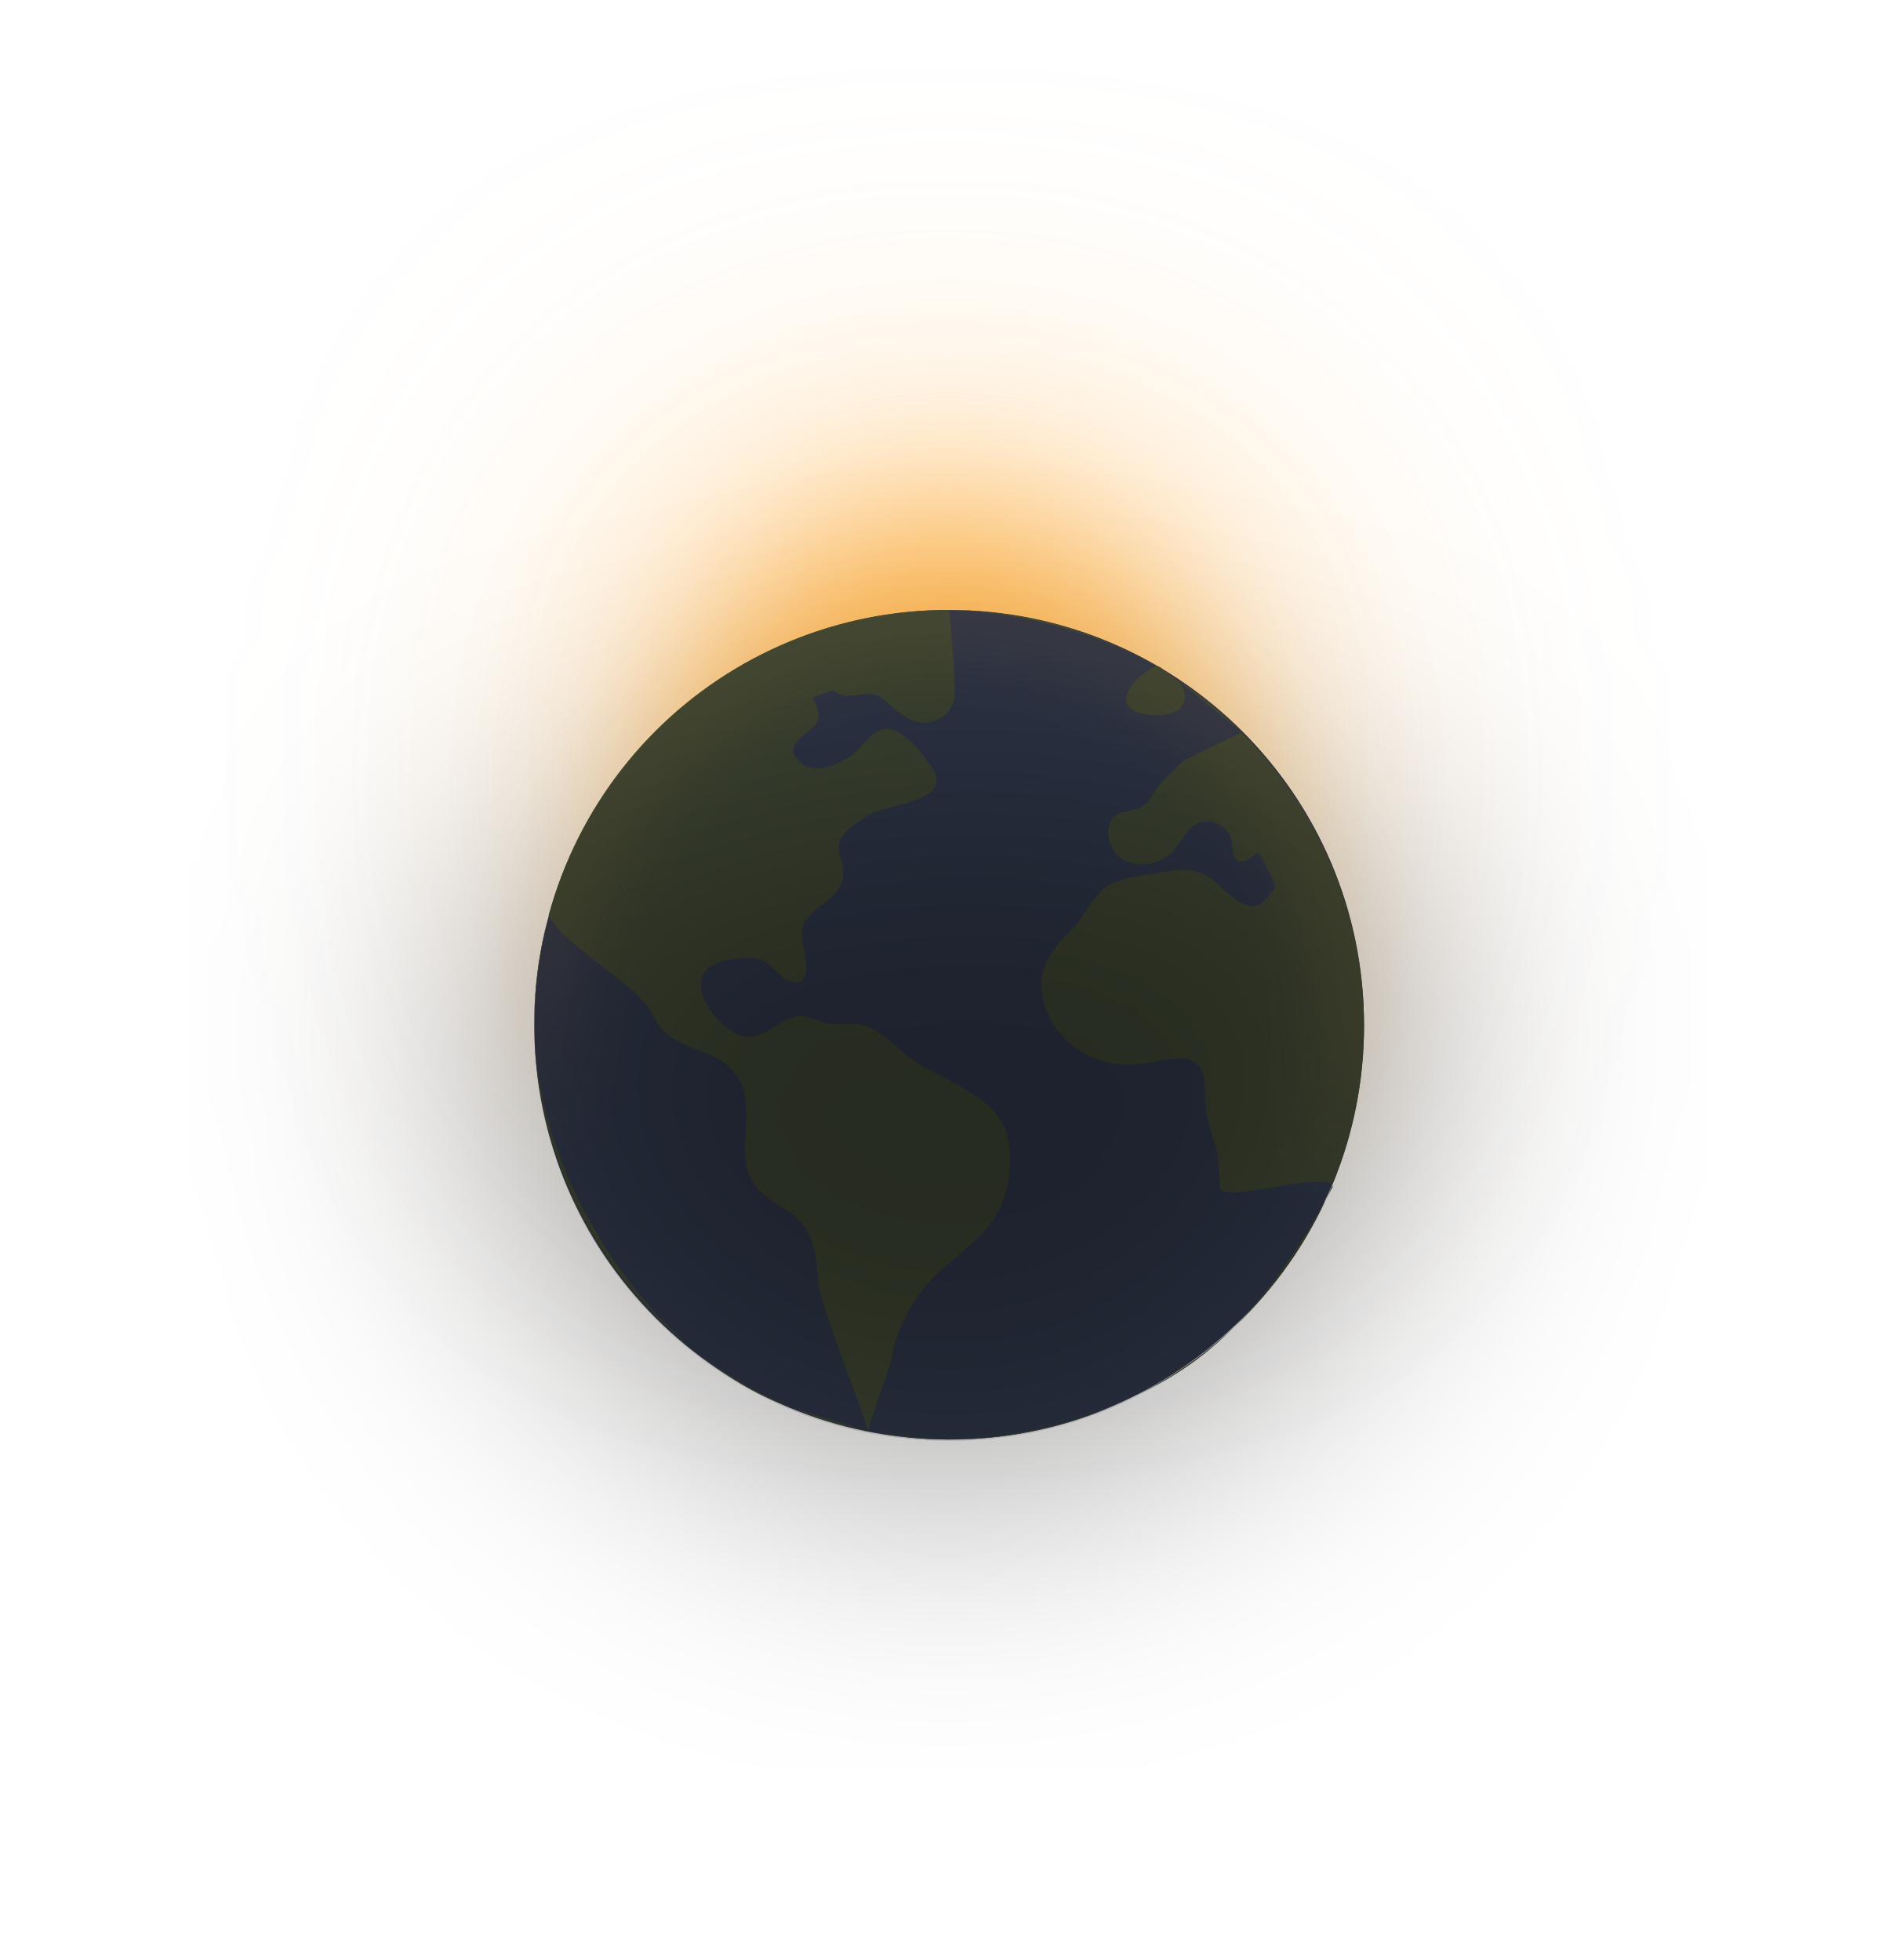
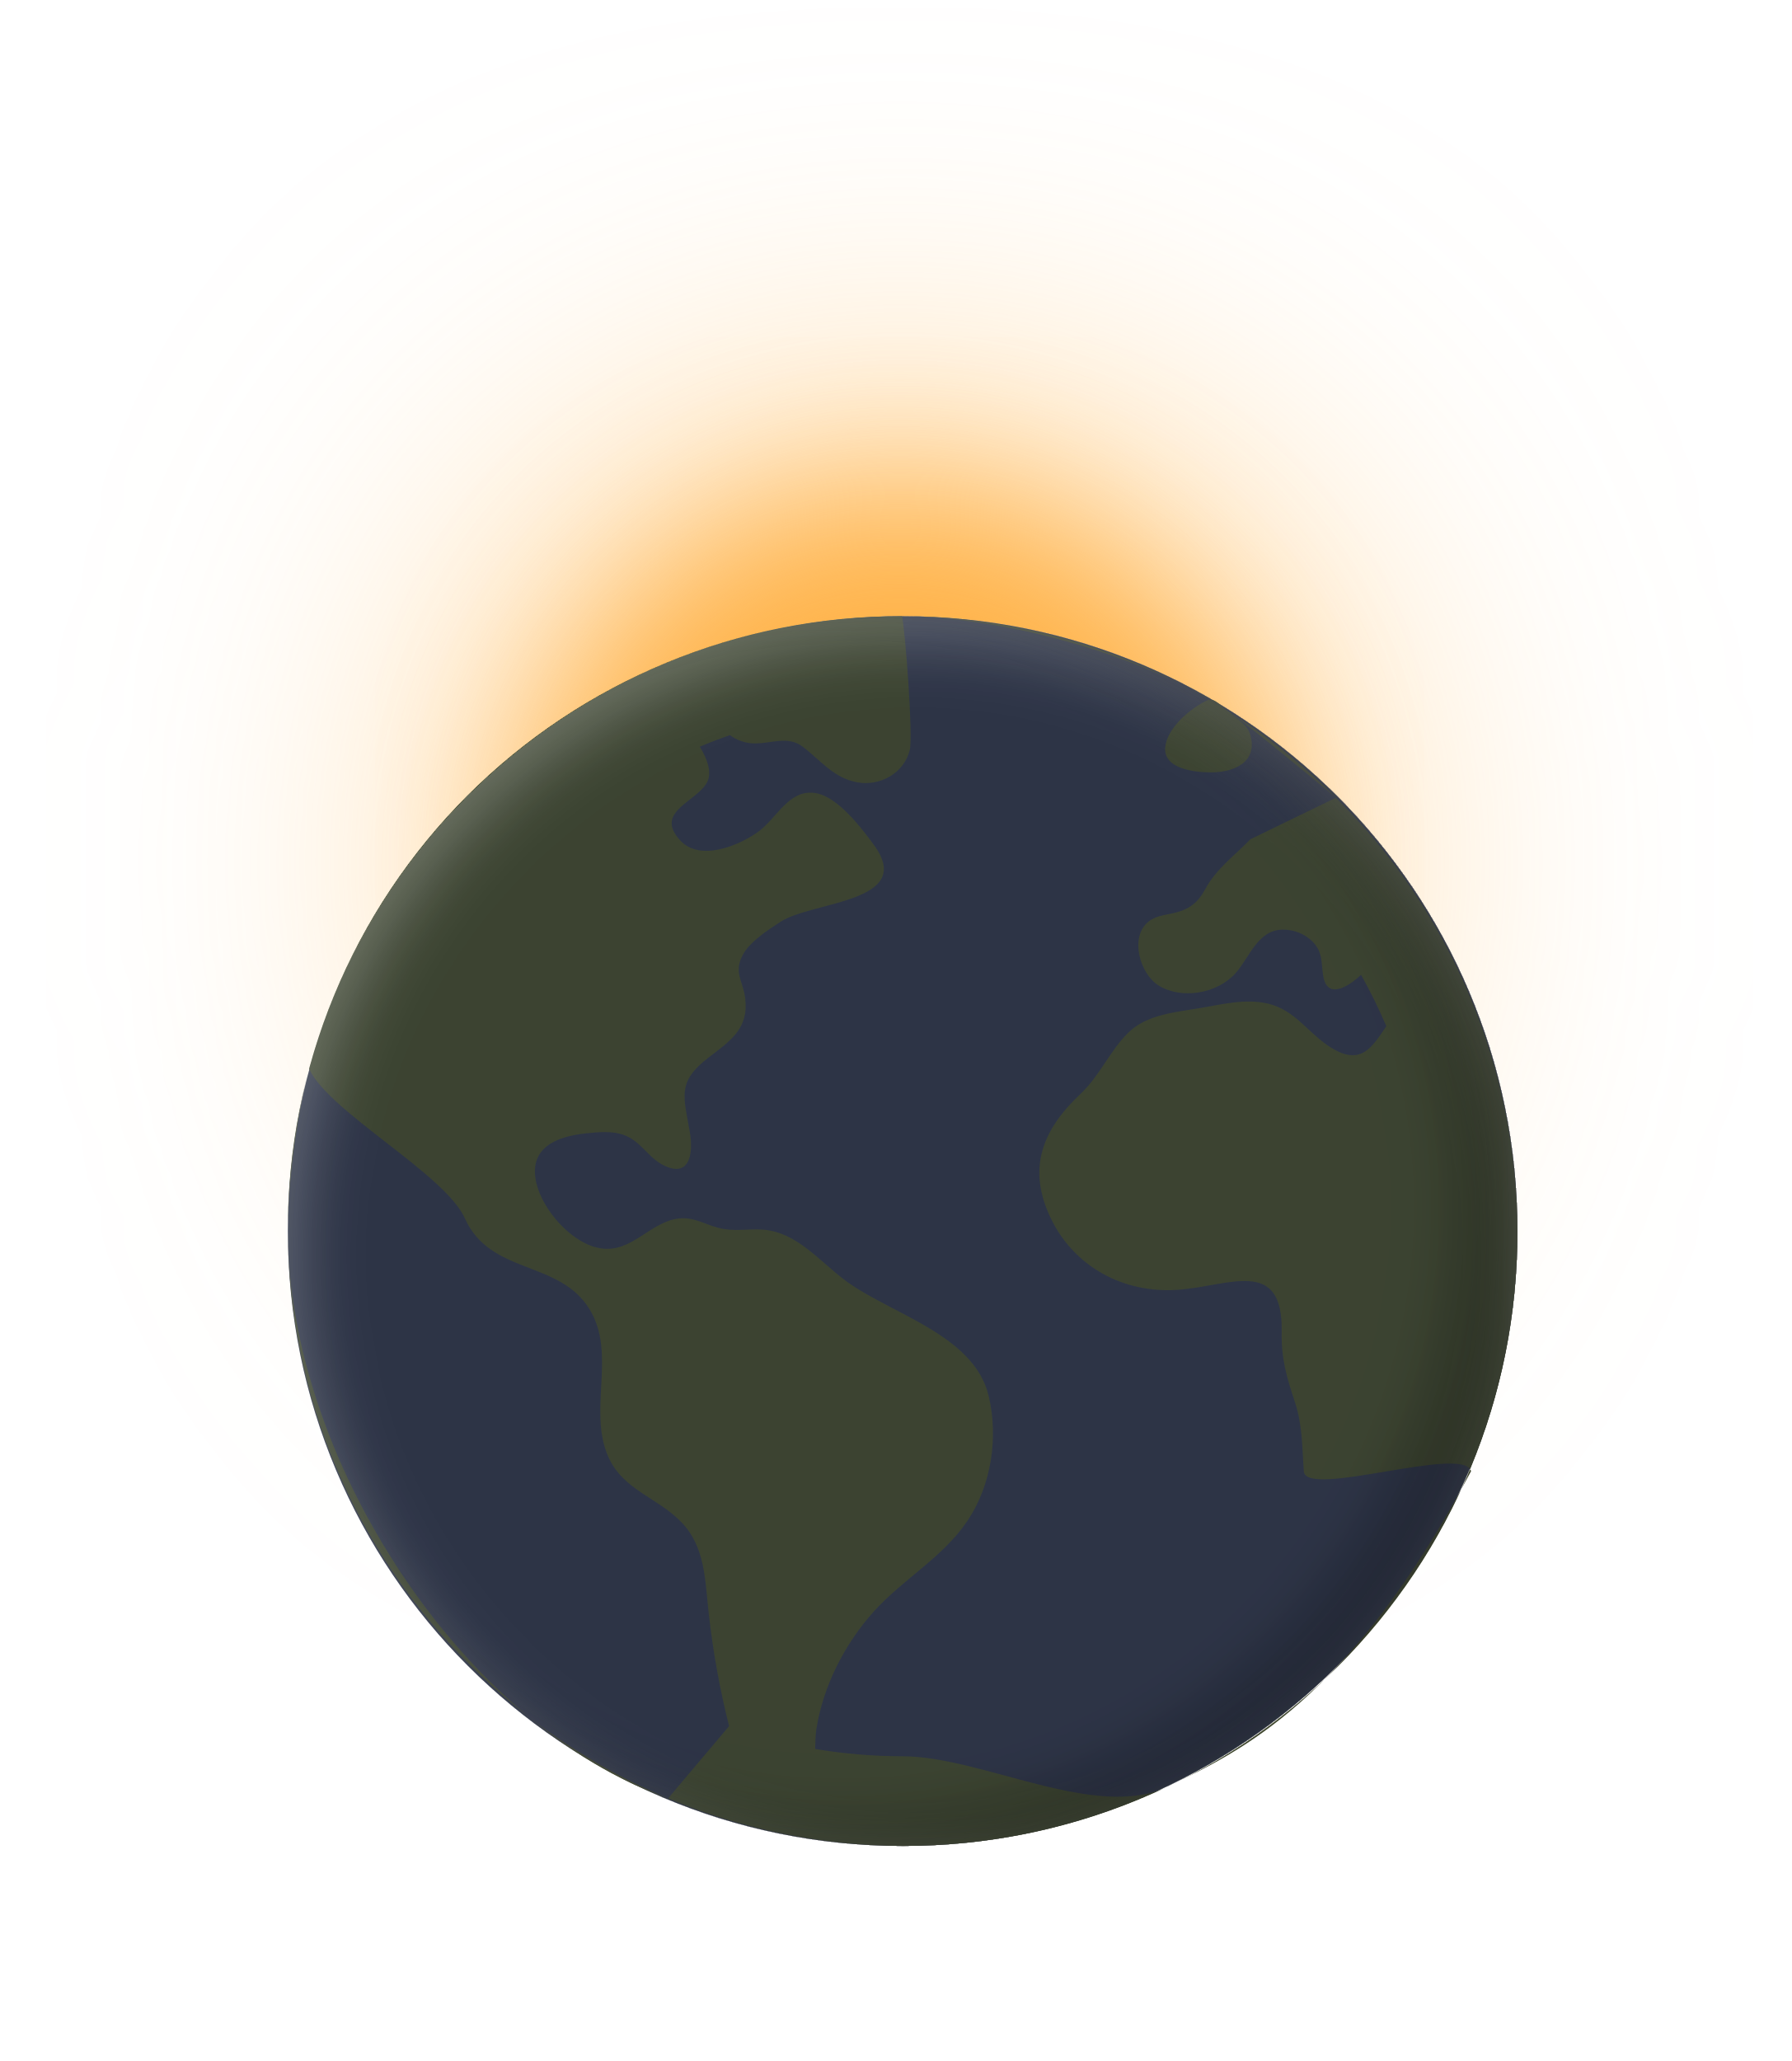
- <svg xmlns="http://www.w3.org/2000/svg" width="100" height="103" viewBox="0 0 100 103" fill="none">
-   <g filter="url(#filter0_f_718_374)">
-     <ellipse cx="49.769" cy="40.761" rx="12.761" ry="12.761" fill="#FFB247" />
+ <svg xmlns="http://www.w3.org/2000/svg" width="100" height="115" viewBox="0 0 100 115" fill="none">
+   <g filter="url(#filter0_f_901_89)">
+     <ellipse cx="50.222" cy="48.087" rx="20.087" ry="20.087" fill="#FFB247" />
  </g>
-   <g filter="url(#filter1_f_718_374)">
-     <ellipse cx="49.769" cy="40.761" rx="12.761" ry="12.761" fill="#FFB247" />
+   <g filter="url(#filter1_f_901_89)">
+     <ellipse cx="50.222" cy="48.087" rx="20.087" ry="20.087" fill="#FFB247" />
  </g>
-   <circle cx="49.867" cy="53.852" r="21.797" fill="#2E3547" />
-   <path d="M65.226 38.493C63.213 36.46 60.818 34.844 58.178 33.74C55.538 32.635 52.706 32.062 49.845 32.055C46.983 32.048 44.149 32.607 41.504 33.699C38.859 34.79 36.456 36.394 34.432 38.417C32.409 40.441 30.805 42.844 29.713 45.489C28.622 48.134 28.063 50.968 28.07 53.83C28.077 56.691 28.65 59.523 29.755 62.163C30.859 64.802 32.475 67.198 34.508 69.211C36.522 71.245 38.917 72.86 41.556 73.965C44.196 75.07 47.028 75.642 49.889 75.649C52.751 75.656 55.585 75.097 58.23 74.006C60.875 72.914 63.279 71.31 65.302 69.287C67.325 67.264 68.929 64.86 70.021 62.215C71.113 59.57 71.671 56.736 71.664 53.874C71.657 51.013 71.085 48.181 69.98 45.541C68.875 42.902 67.26 40.507 65.226 38.493ZM28.07 53.83C28.07 52.182 28.392 49.694 28.824 48.103C29.536 49.636 33.644 51.829 34.347 53.401C35.256 55.422 37.696 54.862 38.773 56.632C39.729 58.204 38.708 60.192 39.423 61.837C39.943 63.03 41.169 63.291 42.014 64.164C42.879 65.044 42.86 66.251 42.992 67.399C43.141 68.748 45.269 73.895 45.601 75.211C45.601 75.22 41.549 73.955 41.556 73.965C34.3 71.416 28.07 61.944 28.07 53.83ZM49.996 75.649C48.956 75.649 46.626 75.383 45.601 75.211C45.611 74.948 46.78 71.702 46.806 71.532C47.041 69.99 47.813 68.482 48.855 67.328C49.884 66.19 51.294 65.42 52.162 64.128C53.014 62.867 53.269 61.17 52.918 59.697C52.401 57.522 49.444 56.795 47.85 55.615C46.934 54.936 46.118 53.887 44.915 53.802C44.36 53.763 43.896 53.882 43.346 53.741C42.842 53.61 42.446 53.338 41.909 53.409C40.905 53.541 40.272 54.613 39.194 54.468C38.171 54.331 37.117 53.134 36.884 52.159C36.585 50.906 37.576 50.5 38.638 50.388C39.081 50.342 39.579 50.291 40.004 50.454C40.565 50.662 40.83 51.211 41.333 51.488C42.276 52.006 42.467 51.179 42.323 50.341C42.107 49.086 41.855 48.575 42.974 47.711C43.749 47.116 44.413 46.685 44.288 45.615C44.215 44.987 43.87 44.703 44.191 44.078C44.435 43.602 45.103 43.172 45.538 42.888C46.662 42.155 50.353 42.209 48.845 40.157C48.402 39.555 47.584 38.478 46.809 38.331C45.839 38.148 45.408 39.23 44.733 39.707C44.034 40.201 42.675 40.761 41.976 39.998C41.035 38.971 42.599 38.635 42.945 37.917C43.105 37.583 42.945 37.118 42.676 36.681C43.026 36.533 43.381 36.397 43.742 36.27C43.969 36.438 44.238 36.539 44.518 36.562C45.167 36.604 45.779 36.253 46.345 36.695C46.974 37.18 47.426 37.793 48.26 37.944C49.067 38.091 49.922 37.62 50.121 36.794C50.242 36.292 49.961 32.574 49.845 32.055C53.472 32.076 58.43 33.429 61.444 35.446C61.25 35.372 60.955 34.904 60.669 35.037C60.08 35.31 59.246 36.007 59.177 36.697C59.099 37.481 60.255 37.591 60.803 37.591C61.628 37.591 62.463 37.223 62.197 36.27C62.081 35.858 61.697 35.705 61.444 35.446C62.053 35.868 64.672 38.002 65.226 38.493C65.218 38.502 62.206 39.953 62.197 39.962C61.638 40.544 60.99 41.005 60.608 41.712C60.338 42.211 60.034 42.447 59.489 42.577C59.188 42.647 58.845 42.673 58.593 42.875C57.89 43.428 58.29 44.756 58.955 45.155C59.796 45.658 61.043 45.422 61.677 44.703C62.173 44.141 62.465 43.164 63.356 43.165C63.748 43.164 64.125 43.318 64.405 43.593C64.773 43.975 64.701 44.332 64.779 44.809C64.918 45.656 65.665 45.197 66.12 44.769C66.452 45.359 66.751 45.967 67.016 46.589C66.516 47.31 66.118 48.095 64.915 47.255C64.194 46.752 63.751 46.022 62.847 45.795C62.056 45.601 61.247 45.803 60.466 45.938C59.579 46.092 58.527 46.16 57.854 46.831C57.203 47.479 56.859 48.346 56.166 48.997C54.827 50.258 54.262 51.633 55.129 53.416C55.963 55.129 57.707 56.059 59.589 55.937C61.439 55.814 63.359 54.741 63.306 57.428C63.287 58.38 63.486 59.038 63.778 59.922C64.048 60.736 64.03 61.525 64.092 62.366C64.151 63.351 69.774 61.411 70.021 62.366C65.676 70.539 61.833 72.29 59.288 73.536C56.743 74.781 52.83 75.649 49.996 75.649Z" fill="#3F472E" />
-   <circle cx="49.867" cy="53.927" r="21.797" fill="#2E3547" fill-opacity="0.15" />
-   <g filter="url(#filter2_f_718_374)">
-     <path d="M69.454 63.49C71.027 60.269 71.781 56.709 71.649 53.127C71.518 49.545 70.505 46.051 68.701 42.954C66.896 39.856 64.356 37.252 61.304 35.371C58.253 33.49 54.785 32.391 51.207 32.171C47.629 31.951 44.052 32.616 40.793 34.108C37.534 35.601 34.693 37.874 32.522 40.726C30.351 43.578 28.918 46.922 28.348 50.461C27.778 54 28.089 57.625 29.255 61.014C28.142 57.779 28.781 53.997 29.325 50.618C29.869 47.24 31.238 44.048 33.31 41.326C35.383 38.603 38.094 36.433 41.205 35.009C44.316 33.584 47.731 32.949 51.146 33.159C54.561 33.37 57.872 34.419 60.785 36.214C63.697 38.01 66.123 40.496 67.845 43.452C69.567 46.409 70.534 49.744 70.66 53.164C70.785 56.583 70.955 60.415 69.454 63.49Z" fill="#FFB247" fill-opacity="0.25" />
-   </g>
-   <g filter="url(#filter3_f_718_374)">
-     <path d="M72.11 42.301C73.9 45.968 74.758 50.019 74.609 54.097C74.459 58.175 73.306 62.153 71.252 65.678C69.198 69.204 66.306 72.169 62.832 74.31C59.358 76.451 55.41 77.702 51.338 77.953C47.265 78.204 43.193 77.446 39.483 75.748C35.773 74.049 32.539 71.462 30.068 68.214C27.597 64.967 25.964 61.161 25.316 57.132C24.667 53.104 25.022 48.977 26.349 45.119C25.082 48.802 27.424 41.933 28.043 45.778C28.662 49.624 27.709 41.592 30.068 44.692C32.427 47.791 32 41.549 35.541 43.17C39.083 44.792 46.758 39.824 50.646 39.584C54.534 39.345 59.516 44.345 62.832 42.301C66.148 40.257 66.181 47.514 68.142 44.148C70.103 40.783 70.499 48.041 70.642 44.148C70.784 40.256 73.819 45.801 72.11 42.301Z" fill="black" fill-opacity="0.35" />
+   <circle cx="50.372" cy="68.692" r="34.308" fill="#2E3547" />
+   <path d="M74.547 44.516C71.378 41.316 67.608 38.773 63.453 37.034C59.298 35.295 54.841 34.395 50.337 34.383C45.833 34.372 41.371 35.251 37.208 36.97C33.045 38.688 29.262 41.212 26.077 44.397C22.892 47.582 20.368 51.365 18.65 55.528C16.931 59.691 16.052 64.153 16.064 68.657C16.075 73.161 16.976 77.618 18.715 81.773C20.453 85.928 22.996 89.698 26.197 92.867C29.366 96.067 33.136 98.61 37.291 100.349C41.445 102.088 45.903 102.989 50.407 103C54.911 103.011 59.372 102.132 63.536 100.414C67.699 98.695 71.481 96.171 74.666 92.986C77.851 89.801 80.375 86.019 82.094 81.855C83.812 77.692 84.691 73.23 84.68 68.727C84.669 64.222 83.768 59.765 82.029 55.61C80.29 51.456 77.747 47.685 74.547 44.516ZM16.064 68.657C16.062 66.063 16.57 62.146 17.25 59.643C18.37 62.055 24.837 65.508 25.943 67.982C27.373 71.163 31.214 70.281 32.909 73.067C34.414 75.542 32.807 78.671 33.934 81.259C34.752 83.138 36.681 83.549 38.012 84.922C39.372 86.308 39.343 88.207 39.55 90.014C39.785 92.137 40.164 94.242 40.687 96.313C40.687 96.329 37.278 100.334 37.291 100.349C25.869 96.338 16.064 81.427 16.064 68.657ZM50.372 97.997C48.735 97.996 47.102 97.859 45.488 97.588C45.504 97.174 45.512 96.788 45.553 96.519C45.924 94.093 47.139 91.719 48.778 89.903C50.398 88.111 52.617 86.899 53.985 84.866C55.325 82.882 55.726 80.211 55.174 77.892C54.36 74.467 49.706 73.324 47.197 71.466C45.755 70.398 44.471 68.747 42.577 68.612C41.704 68.551 40.973 68.739 40.107 68.516C39.314 68.31 38.691 67.883 37.845 67.994C36.266 68.202 35.269 69.89 33.572 69.661C31.962 69.446 30.302 67.561 29.936 66.027C29.466 64.055 31.026 63.415 32.697 63.24C33.395 63.166 34.178 63.087 34.848 63.343C35.73 63.67 36.147 64.534 36.939 64.971C38.424 65.785 38.724 64.484 38.497 63.165C38.157 61.19 37.76 60.385 39.521 59.026C40.742 58.088 41.786 57.411 41.591 55.727C41.475 54.738 40.933 54.291 41.438 53.306C41.821 52.557 42.873 51.881 43.558 51.434C45.327 50.28 51.136 50.365 48.763 47.136C48.066 46.188 46.779 44.493 45.558 44.261C44.032 43.973 43.354 45.676 42.29 46.427C41.191 47.204 39.051 48.087 37.951 46.885C36.47 45.269 38.932 44.739 39.477 43.61C39.729 43.083 39.477 42.352 39.053 41.664C39.603 41.432 40.163 41.217 40.732 41.018C41.088 41.281 41.511 41.44 41.953 41.476C42.974 41.543 43.937 40.991 44.828 41.687C45.817 42.45 46.53 43.414 47.843 43.653C49.113 43.883 50.457 43.143 50.772 41.842C50.962 41.052 50.52 35.2 50.337 34.383C56.045 34.416 63.849 36.546 68.594 39.719C68.289 39.603 67.824 38.867 67.373 39.077C66.447 39.507 65.134 40.603 65.026 41.69C64.902 42.923 66.722 43.097 67.585 43.097C68.883 43.097 70.197 42.517 69.779 41.018C69.597 40.368 68.993 40.129 68.594 39.719C69.552 40.384 73.675 43.743 74.547 44.516C74.533 44.53 69.793 46.813 69.779 46.829C68.9 47.745 67.879 48.47 67.277 49.584C66.853 50.368 66.375 50.741 65.516 50.944C65.043 51.055 64.502 51.096 64.106 51.414C63.001 52.284 63.629 54.375 64.676 55.002C66 55.794 67.963 55.422 68.961 54.291C69.741 53.406 70.2 51.869 71.603 51.87C72.22 51.869 72.814 52.111 73.254 52.543C73.834 53.145 73.72 53.706 73.843 54.457C74.062 55.791 75.238 55.068 75.954 54.395C76.476 55.323 76.947 56.28 77.365 57.26C76.577 58.394 75.951 59.63 74.057 58.308C72.923 57.516 72.225 56.367 70.801 56.01C69.558 55.704 68.283 56.022 67.054 56.234C65.658 56.477 64.002 56.583 62.943 57.641C61.918 58.661 61.377 60.025 60.287 61.049C58.179 63.034 57.289 65.199 58.654 68.005C59.966 70.702 62.712 72.165 65.675 71.973C68.585 71.779 71.609 70.091 71.525 74.321C71.494 75.818 71.807 76.854 72.267 78.245C72.692 79.527 72.663 80.769 72.761 82.093C72.854 83.642 81.705 80.59 82.094 82.093C75.255 94.957 69.207 97.713 65.201 99.674C61.195 101.634 54.832 97.997 50.372 97.997Z" fill="#3F472E" />
+   <g filter="url(#filter2_ii_901_89)">
+     <circle cx="50.372" cy="68.692" r="34.308" fill="#2E3547" fill-opacity="0.15" />
  </g>
  <defs>
-     <filter id="filter0_f_718_374" x="9.151" y="0.143" width="81.237" height="81.237" filterUnits="userSpaceOnUse" color-interpolation-filters="sRGB">
+     <filter id="filter0_f_901_89" x="2.615" y="0.479" width="95.215" height="95.215" filterUnits="userSpaceOnUse" color-interpolation-filters="sRGB">
      <feFlood flood-opacity="0" result="BackgroundImageFix" />
      <feBlend mode="normal" in="SourceGraphic" in2="BackgroundImageFix" result="shape" />
-       <feGaussianBlur stdDeviation="13.929" result="effect1_foregroundBlur_718_374" />
+       <feGaussianBlur stdDeviation="13.761" result="effect1_foregroundBlur_901_89" />
    </filter>
-     <filter id="filter1_f_718_374" x="27.722" y="18.714" width="44.094" height="44.094" filterUnits="userSpaceOnUse" color-interpolation-filters="sRGB">
+     <filter id="filter1_f_901_89" x="20.962" y="18.826" width="58.52" height="58.52" filterUnits="userSpaceOnUse" color-interpolation-filters="sRGB">
      <feFlood flood-opacity="0" result="BackgroundImageFix" />
      <feBlend mode="normal" in="SourceGraphic" in2="BackgroundImageFix" result="shape" />
-       <feGaussianBlur stdDeviation="4.643" result="effect1_foregroundBlur_718_374" />
+       <feGaussianBlur stdDeviation="4.587" result="effect1_foregroundBlur_901_89" />
    </filter>
-     <filter id="filter2_f_718_374" x="24.211" y="28.27" width="51.313" height="39.079" filterUnits="userSpaceOnUse" color-interpolation-filters="sRGB">
+     <filter id="filter2_ii_901_89" x="12.696" y="33.036" width="72.658" height="71.311" filterUnits="userSpaceOnUse" color-interpolation-filters="sRGB">
      <feFlood flood-opacity="0" result="BackgroundImageFix" />
      <feBlend mode="normal" in="SourceGraphic" in2="BackgroundImageFix" result="shape" />
-       <feGaussianBlur stdDeviation="1.93" result="effect1_foregroundBlur_718_374" />
-     </filter>
-     <filter id="filter3_f_718_374" x="10" y="24.576" width="79.625" height="68.424" filterUnits="userSpaceOnUse" color-interpolation-filters="sRGB">
-       <feFlood flood-opacity="0" result="BackgroundImageFix" />
-       <feBlend mode="normal" in="SourceGraphic" in2="BackgroundImageFix" result="shape" />
-       <feGaussianBlur stdDeviation="7.5" result="effect1_foregroundBlur_718_374" />
+       <feColorMatrix in="SourceAlpha" type="matrix" values="0 0 0 0 0 0 0 0 0 0 0 0 0 0 0 0 0 0 127 0" result="hardAlpha" />
+       <feOffset dx="0.674" dy="1.347" />
+       <feGaussianBlur stdDeviation="1.684" />
+       <feComposite in2="hardAlpha" operator="arithmetic" k2="-1" k3="1" />
+       <feColorMatrix type="matrix" values="0 0 0 0 1 0 0 0 0 1 0 0 0 0 1 0 0 0 0.25 0" />
+       <feBlend mode="normal" in2="shape" result="effect1_innerShadow_901_89" />
+       <feColorMatrix in="SourceAlpha" type="matrix" values="0 0 0 0 0 0 0 0 0 0 0 0 0 0 0 0 0 0 127 0" result="hardAlpha" />
+       <feOffset dx="-3.368" dy="-1.347" />
+       <feGaussianBlur stdDeviation="1.684" />
+       <feComposite in2="hardAlpha" operator="arithmetic" k2="-1" k3="1" />
+       <feColorMatrix type="matrix" values="0 0 0 0 0 0 0 0 0 0 0 0 0 0 0 0 0 0 0.25 0" />
+       <feBlend mode="normal" in2="effect1_innerShadow_901_89" result="effect2_innerShadow_901_89" />
    </filter>
  </defs>
</svg>
